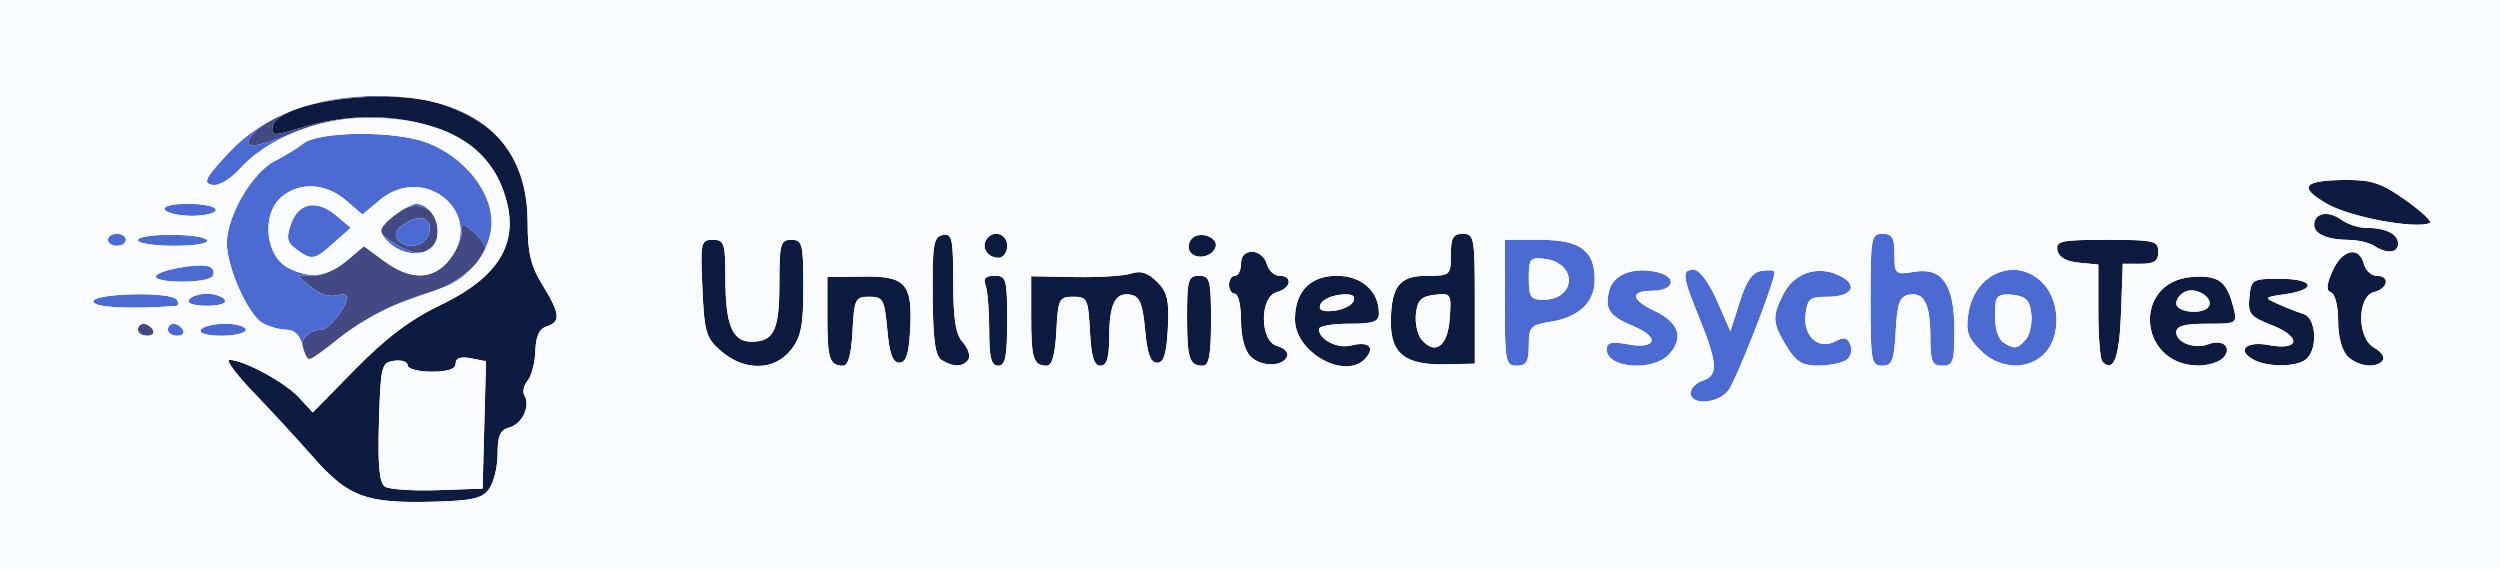
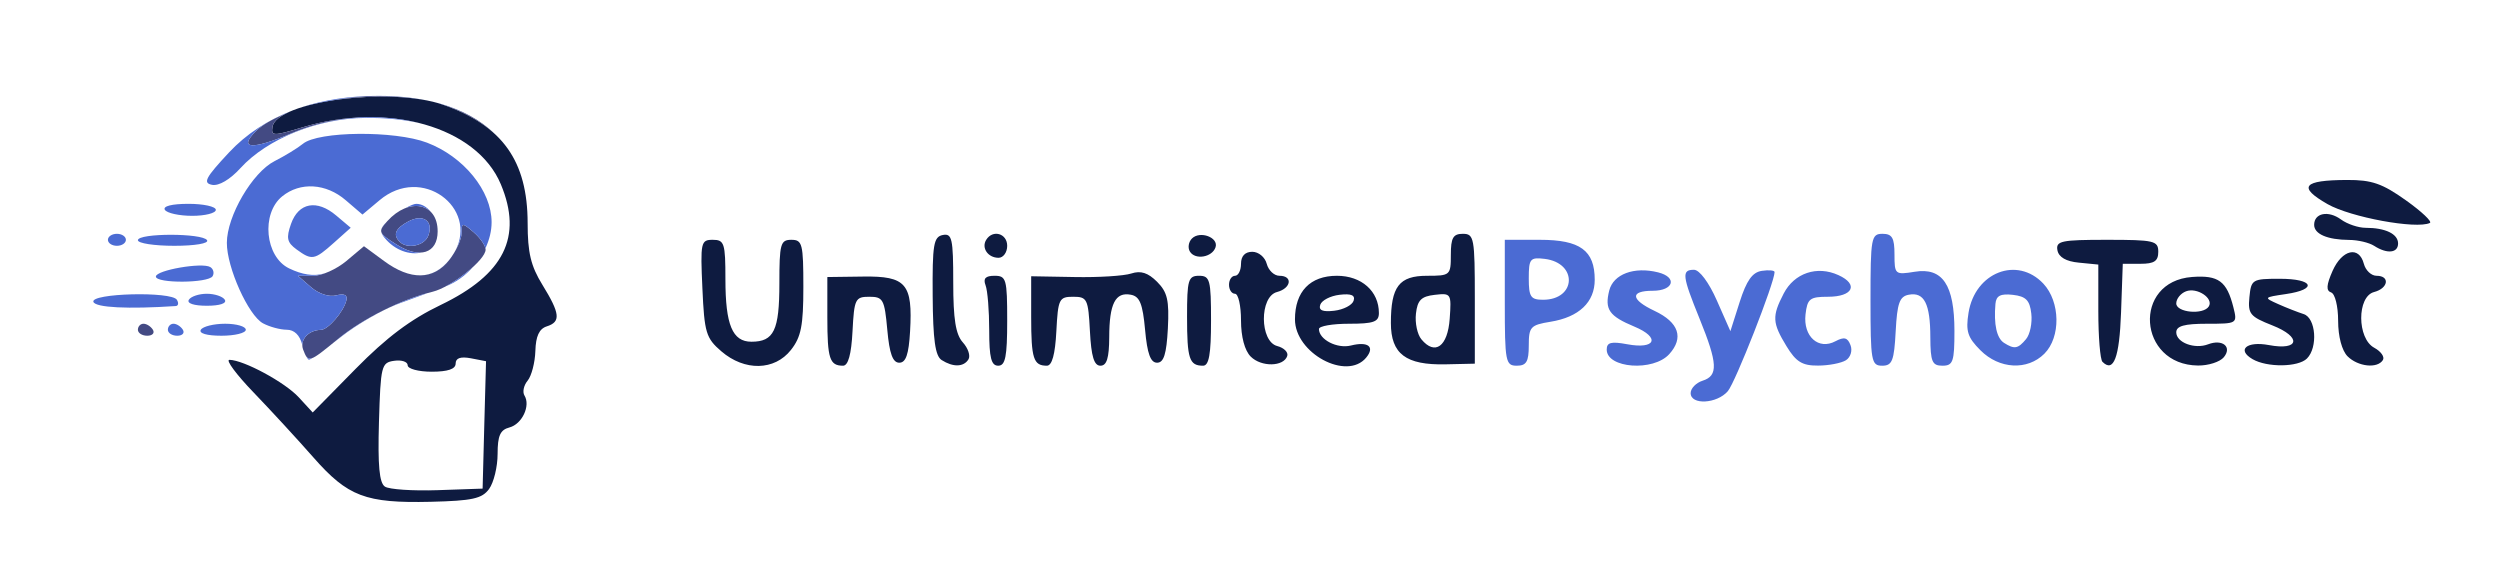
<svg xmlns="http://www.w3.org/2000/svg" width="417" height="95" viewBox="0 0 417 95">
  <g>
    <path d="M 81.58 81.56 C80.40,83.18 78.78,83.53 71.83,83.70 C60.97,83.95 58.02,82.83 52.27,76.29 C49.65,73.31 45.15,68.42 42.27,65.43 C39.40,62.45 37.60,60.01 38.27,60.02 C40.67,60.06 47.53,63.77 49.83,66.27 L 52.16 68.80 L 59.33 61.51 C64.47,56.29 68.48,53.28 73.50,50.87 C84.09,45.78 87.21,39.52 83.54,30.74 C79.52,21.13 64.72,16.90 50.35,21.27 C45.61,22.71 45.22,22.70 45.44,21.20 C46.07,16.90 65.22,14.40 73.94,17.48 C83.80,20.96 88.00,26.85 88.01,37.21 C88.01,42.14 88.54,44.37 90.47,47.50 C93.43,52.31 93.58,53.68 91.20,54.44 C89.94,54.84 89.37,56.07 89.30,58.53 C89.24,60.47 88.66,62.70 88.01,63.49 C87.36,64.27 87.12,65.39 87.48,65.97 C88.53,67.67 87.09,70.74 84.97,71.30 C83.43,71.70 83.00,72.68 83.00,75.72 C83.00,77.86 82.36,80.49 81.58,81.56 ZM 64.21 81.17 C64.92,81.64 68.88,81.90 73.00,81.76 L 80.50 81.50 L 80.78 70.87 L 81.07 60.25 L 78.53 59.76 C76.83,59.44 76.00,59.72 76.00,60.64 C76.00,61.56 74.71,62.00 72.00,62.00 C69.80,62.00 68.00,61.52 68.00,60.93 C68.00,60.34 66.99,60.00 65.75,60.18 C63.61,60.48 63.49,61.00 63.21,70.42 C63.00,77.67 63.27,80.56 64.21,81.17 ZM 246.00 49.83 L 246.00 60.66 L 241.14 60.77 C234.50,60.92 232.00,59.04 232.00,53.88 C232.00,47.79 233.37,46.00 238.04,46.00 C241.90,46.00 242.00,45.91 242.00,42.50 C242.00,39.67 242.38,39.00 244.00,39.00 C245.88,39.00 246.00,39.67 246.00,49.83 ZM 176.20 55.25 C176.00,59.11 175.48,61.00 174.62,61.00 C172.38,61.00 172.00,59.83 172.00,52.87 L 172.00 46.08 L 179.25 46.21 C183.24,46.29 187.49,46.02 188.70,45.62 C190.28,45.10 191.49,45.49 193.00,47.00 C194.73,48.73 195.04,50.09 194.80,54.80 C194.57,59.07 194.12,60.50 193.00,60.50 C191.91,60.50 191.36,59.00 191.00,55.01 C190.60,50.66 190.11,49.44 188.62,49.16 C186.04,48.67 185.03,50.65 185.02,56.25 C185.00,59.73 184.61,61.00 183.55,61.00 C182.49,61.00 182.02,59.47 181.80,55.25 C181.52,49.86 181.34,49.50 179.00,49.50 C176.66,49.50 176.48,49.86 176.20,55.25 ZM 131.93 58.37 C129.20,61.84 124.20,61.94 120.32,58.60 C117.76,56.40 117.49,55.50 117.16,48.10 C116.81,40.41 116.90,40.00 118.89,40.00 C120.82,40.00 121.00,40.56 121.00,46.57 C121.00,54.19 122.17,57.00 125.34,57.00 C129.09,57.00 130.00,55.10 130.00,47.30 C130.00,40.67 130.18,40.00 132.00,40.00 C133.83,40.00 134.00,40.67 134.00,47.87 C134.00,54.31 133.63,56.21 131.93,58.37 ZM 370.93 59.59 C370.28,60.37 368.35,60.99 366.63,60.97 C356.59,60.87 355.65,46.94 365.64,46.20 C370.04,45.87 371.43,46.89 372.53,51.26 C373.21,53.98 373.18,54.00 368.11,54.00 C364.34,54.00 363.00,54.38 363.00,55.43 C363.00,57.14 366.07,58.29 368.31,57.43 C370.72,56.51 372.36,57.86 370.93,59.59 ZM 227.87 59.66 C224.63,63.56 216.00,58.91 216.00,53.27 C216.00,48.63 218.53,46.00 223.00,46.00 C227.10,46.00 230.00,48.57 230.00,52.22 C230.00,53.69 229.12,54.00 225.00,54.00 C222.25,54.00 220.00,54.39 220.00,54.88 C220.00,56.64 223.04,58.21 225.34,57.63 C228.21,56.91 229.38,57.84 227.87,59.66 ZM 142.20 55.25 C142.00,59.11 141.48,61.00 140.62,61.00 C138.38,61.00 138.00,59.83 138.00,52.94 L 138.00 46.21 L 143.98 46.13 C151.15,46.03 152.26,47.33 151.80,55.28 C151.58,59.12 151.10,60.50 150.00,60.50 C148.91,60.50 148.36,59.00 148.00,55.00 C147.54,49.93 147.30,49.50 145.00,49.50 C142.66,49.50 142.48,49.86 142.20,55.25 ZM 353.79 52.17 C353.52,59.65 352.55,62.22 350.69,60.35 C350.31,59.98 350.00,56.17 350.00,51.90 L 350.00 44.13 L 346.76 43.81 C344.62,43.61 343.40,42.90 343.18,41.75 C342.89,40.19 343.80,40.00 351.43,40.00 C359.33,40.00 360.00,40.16 360.00,42.00 C360.00,43.55 359.33,44.00 357.04,44.00 L 354.08 44.00 ZM 384.80 59.80 C383.34,61.26 378.16,61.32 375.73,59.91 C373.03,58.34 374.74,56.86 378.46,57.56 C383.56,58.52 383.96,56.22 379.04,54.28 C375.30,52.81 374.93,52.36 375.20,49.58 C375.49,46.61 375.68,46.50 380.25,46.50 C385.92,46.50 386.64,48.27 381.28,49.05 C377.57,49.60 377.54,49.62 380.00,50.72 C381.38,51.34 383.29,52.08 384.25,52.39 C386.29,53.03 386.66,57.94 384.80,59.80 ZM 397.47 60.05 C396.56,61.52 393.32,61.17 391.57,59.43 C390.63,58.48 390.00,56.13 390.00,53.51 C390.00,51.08 389.48,48.99 388.83,48.78 C387.97,48.49 388.03,47.55 389.07,45.19 C390.66,41.61 393.49,40.96 394.29,44.00 C394.58,45.10 395.53,46.00 396.41,46.00 C398.69,46.00 398.38,48.09 396.00,48.71 C393.12,49.46 393.14,56.47 396.03,58.01 C397.14,58.61 397.79,59.53 397.47,60.05 ZM 214.71 59.38 C214.12,61.18 210.39,61.25 208.62,59.48 C207.61,58.47 207.00,56.18 207.00,53.43 C207.00,50.99 206.55,49.00 206.00,49.00 C205.45,49.00 205.00,48.33 205.00,47.50 C205.00,46.67 205.45,46.00 206.00,46.00 C206.55,46.00 207.00,45.10 207.00,44.00 C207.00,42.71 207.67,42.00 208.88,42.00 C209.93,42.00 211.00,42.89 211.29,44.00 C211.58,45.10 212.53,46.00 213.41,46.00 C215.69,46.00 215.38,48.09 213.00,48.71 C210.06,49.48 210.10,56.95 213.04,57.72 C214.16,58.01 214.92,58.76 214.71,59.38 ZM 401.30 33.41 C403.94,35.29 405.74,36.99 405.30,37.19 C403.02,38.26 392.08,36.24 388.24,34.05 C383.20,31.17 384.12,30.04 391.50,30.02 C395.61,30.00 397.37,30.61 401.30,33.41 ZM 161.54 59.94 C160.74,61.23 158.99,61.28 157.07,60.06 C156.00,59.38 155.62,56.71 155.57,49.35 C155.51,40.78 155.72,39.51 157.25,39.20 C158.80,38.89 159.00,39.78 159.00,47.10 C159.00,53.25 159.41,55.79 160.60,57.11 C161.48,58.08 161.90,59.35 161.54,59.94 ZM 202.00 53.50 C202.00,59.08 201.66,61.00 200.67,61.00 C198.37,61.00 198.00,59.86 198.00,52.83 C198.00,46.67 198.20,46.00 200.00,46.00 C201.82,46.00 202.00,46.67 202.00,53.50 ZM 168.00 53.50 C168.00,59.50 167.70,61.00 166.50,61.00 C165.34,61.00 165.00,59.68 165.00,55.08 C165.00,51.83 164.73,48.45 164.39,47.58 C163.96,46.45 164.38,46.00 165.89,46.00 C167.85,46.00 168.00,46.54 168.00,53.50 ZM 237.09 56.60 C239.36,59.34 241.48,57.81 241.81,53.17 C242.11,48.97 242.05,48.86 239.31,49.18 C237.07,49.43 236.43,50.07 236.18,52.31 C236.00,53.86 236.41,55.79 237.09,56.60 ZM 400.00 40.61 C400.00,42.22 398.16,42.40 396.00,41.00 C395.17,40.47 393.30,40.02 391.83,40.02 C388.20,39.99 386.00,39.04 386.00,37.50 C386.00,35.53 388.36,35.06 390.48,36.61 C391.53,37.38 393.38,38.00 394.61,38.00 C397.88,38.00 400.00,39.02 400.00,40.61 ZM 363.00 50.61 C363.00,52.14 367.53,52.56 368.43,51.11 C369.27,49.75 366.46,47.89 364.63,48.59 C363.73,48.93 363.00,49.84 363.00,50.61 ZM 202.75 41.25 C202.19,42.92 199.36,43.40 198.48,41.97 C198.09,41.34 198.24,40.36 198.82,39.78 C200.16,38.44 203.30,39.61 202.75,41.25 ZM 168.00 41.00 C168.00,42.10 167.35,43.00 166.56,43.00 C164.79,43.00 163.66,41.35 164.50,40.00 C165.59,38.24 168.00,38.93 168.00,41.00 ZM 220.22 50.83 C219.91,51.76 220.60,52.06 222.56,51.83 C224.09,51.65 225.54,50.90 225.78,50.17 C226.09,49.24 225.40,48.94 223.44,49.17 C221.91,49.35 220.46,50.10 220.22,50.83 Z" fill="rgb(14,27,64)" />
    <path d="M 56.36 56.56 C51.52,60.53 51.43,60.56 50.57,58.33 C49.95,56.71 51.43,55.05 53.53,55.02 C54.74,55.00 57.37,51.93 57.79,50.05 C57.99,49.19 57.40,48.92 56.08,49.27 C54.90,49.58 53.16,49.01 51.88,47.90 L 49.69 46.00 L 52.27 46.00 C53.69,46.00 56.16,44.89 57.78,43.53 L 60.71 41.07 L 64.05 43.53 C68.46,46.79 72.28,46.73 74.93,43.37 C76.07,41.92 77.00,39.90 77.00,38.87 C77.00,37.12 77.10,37.11 79.00,38.73 C80.10,39.67 81.00,40.98 81.00,41.63 C81.00,43.35 75.30,47.89 72.17,48.66 C66.95,49.94 60.51,53.16 56.36,56.56 ZM 73.00 38.59 C73.00,42.26 70.00,43.23 66.16,40.80 C63.09,38.86 63.01,38.65 64.59,36.90 C68.25,32.85 73.00,33.81 73.00,38.59 ZM 66.67 40.33 C67.93,41.60 70.79,41.00 71.43,39.33 C72.37,36.88 70.60,35.61 68.11,36.94 C65.94,38.10 65.49,39.16 66.67,40.33 ZM 47.61 18.97 C46.35,19.63 45.56,20.38 45.44,21.20 C45.22,22.70 45.61,22.71 50.35,21.27 C53.66,20.26 56.99,19.71 60.21,19.58 C56.31,19.79 52.31,20.67 48.51,22.28 C42.02,25.02 39.69,24.87 42.67,21.88 C43.71,20.84 45.46,19.84 47.61,18.97 ZM 25.50 55.00 C25.84,55.55 25.42,56.00 24.56,56.00 C23.70,56.00 23.00,55.55 23.00,55.00 C23.00,54.45 23.42,54.00 23.94,54.00 C24.46,54.00 25.16,54.45 25.50,55.00 ZM 69.45 16.46 C65.02,15.87 59.63,16.06 55.08,16.80 C57.68,16.30 60.37,16.00 62.85,16.00 C65.21,16.00 67.41,16.16 69.45,16.46 ZM 82.46 22.27 C80.31,20.30 77.49,18.73 73.94,17.48 C73.80,17.43 73.66,17.38 73.51,17.34 C77.17,18.38 80.16,20.04 82.46,22.27 Z" fill="rgb(67,74,131)" />
    <path d="M 48.23 44.77 C50.41,45.82 52.27,46.12 54.09,45.62 C53.41,45.86 52.77,46.00 52.27,46.00 L 49.69 46.00 L 51.88 47.90 C53.16,49.01 54.90,49.58 56.08,49.27 C57.40,48.92 57.99,49.19 57.79,50.05 C57.37,51.93 54.74,55.00 53.53,55.02 C51.76,55.04 50.43,56.23 50.43,57.58 C50.42,57.55 50.42,57.53 50.41,57.50 C50.01,55.90 49.08,55.00 47.83,55.00 C46.75,55.00 44.97,54.52 43.87,53.93 C41.43,52.62 37.82,44.60 37.84,40.50 C37.85,36.03 42.10,28.76 45.79,26.88 C47.54,25.99 49.67,24.69 50.52,23.99 C53.07,21.87 65.83,21.75 71.21,23.79 C77.34,26.12 82.00,31.84 82.00,37.06 C82.00,38.52 81.63,40.00 80.97,41.41 C80.81,40.71 79.98,39.57 79.00,38.73 C77.10,37.11 77.00,37.12 77.00,38.87 C77.00,39.57 76.56,40.74 75.92,41.87 C79.77,34.66 70.37,27.45 63.31,33.40 L 60.46 35.79 L 57.67 33.40 C54.39,30.57 50.08,30.31 47.07,32.75 C43.52,35.63 44.21,42.84 48.23,44.77 ZM 255.00 57.63 C255.00,60.33 254.60,61.00 253.00,61.00 C251.13,61.00 251.00,60.33 251.00,50.50 L 251.00 40.00 L 256.85 40.00 C263.57,40.00 266.00,41.77 266.00,46.67 C266.00,50.41 263.38,52.90 258.62,53.67 C255.29,54.21 255.00,54.53 255.00,57.63 ZM 341.00 59.00 C338.17,61.83 333.48,61.58 330.34,58.43 C328.19,56.28 327.86,55.24 328.35,52.18 C329.43,45.42 336.47,42.68 340.83,47.31 C343.67,50.34 343.76,56.24 341.00,59.00 ZM 316.20 55.26 C315.94,60.18 315.62,61.00 313.95,61.00 C312.13,61.00 312.00,60.24 312.00,50.00 C312.00,39.67 312.12,39.00 314.00,39.00 C315.61,39.00 316.00,39.67 316.00,42.44 C316.00,45.78 316.09,45.86 319.37,45.33 C324.03,44.57 326.00,47.52 326.00,55.22 C326.00,60.33 325.77,61.00 324.00,61.00 C322.28,61.00 322.00,60.33 321.98,56.25 C321.97,50.65 320.96,48.67 318.38,49.16 C316.84,49.45 316.45,50.57 316.20,55.26 ZM 288.20 65.25 C286.37,67.37 282.00,67.59 282.00,65.57 C282.00,64.78 282.90,63.85 284.00,63.50 C286.62,62.67 286.52,60.63 283.50,53.19 C280.58,46.00 280.46,45.00 282.56,45.00 C283.47,45.00 285.05,47.12 286.37,50.12 L 288.63 55.24 L 290.18 50.37 C291.32,46.79 292.29,45.42 293.86,45.18 C295.04,45.00 296.00,45.09 296.00,45.38 C296.00,47.12 289.45,63.81 288.20,65.25 ZM 278.43 59.07 C275.77,62.01 268.00,61.44 268.00,58.31 C268.00,57.11 268.74,56.92 271.42,57.42 C276.16,58.31 276.99,56.31 272.64,54.49 C268.39,52.72 267.63,51.62 268.42,48.46 C269.11,45.72 272.58,44.43 276.57,45.43 C279.83,46.25 279.18,48.50 275.68,48.50 C271.84,48.50 271.98,49.97 275.99,51.86 C280.03,53.77 280.90,56.34 278.43,59.07 ZM 307.90 60.09 C307.13,60.57 305.03,60.98 303.24,60.98 C300.62,61.00 299.58,60.36 297.99,57.75 C295.61,53.84 295.55,52.77 297.52,48.96 C299.29,45.54 303.09,44.26 306.65,45.89 C310.07,47.44 309.08,49.50 304.91,49.50 C301.88,49.50 301.46,49.82 301.16,52.45 C300.75,56.12 303.33,58.43 306.15,56.92 C307.60,56.15 308.18,56.29 308.66,57.56 C309.02,58.48 308.68,59.59 307.90,60.09 ZM 55.69 40.50 C52.44,43.40 52.03,43.47 49.46,41.60 C47.87,40.43 47.71,39.71 48.54,37.35 C49.79,33.79 52.86,33.22 56.08,35.95 L 58.50 37.99 ZM 334.27 57.19 C336.01,58.29 336.59,58.19 337.95,56.56 C338.61,55.77 339.00,53.86 338.82,52.31 C338.57,50.09 337.93,49.43 335.75,49.18 C333.69,48.95 332.96,49.32 332.84,50.68 C332.54,54.11 333.05,56.41 334.27,57.19 ZM 255.00 46.43 C255.00,49.52 255.32,50.00 257.38,50.00 C262.95,50.00 263.19,43.85 257.65,43.18 C255.22,42.89 255.00,43.16 255.00,46.43 ZM 47.61 18.97 C45.46,19.84 43.71,20.84 42.67,21.88 C39.69,24.87 42.02,25.02 48.51,22.28 C52.31,20.67 56.31,19.79 60.21,19.58 C63.58,19.44 66.83,19.76 69.79,20.49 C67.14,19.92 64.17,19.64 60.88,19.67 C53.02,19.74 44.58,23.14 40.11,28.04 C38.36,29.96 36.50,31.05 35.37,30.83 C33.80,30.52 34.26,29.65 38.20,25.43 C41.06,22.37 44.64,20.02 48.80,18.43 C48.37,18.60 47.97,18.78 47.61,18.97 ZM 29.31 51.05 C21.36,51.58 15.95,51.31 15.58,50.36 C15.03,48.91 28.61,48.56 29.50,50.00 C29.84,50.55 29.75,51.02 29.31,51.05 ZM 35.46 46.07 C34.73,47.25 26.00,47.30 26.00,46.13 C26.00,45.07 33.74,43.72 35.08,44.55 C35.60,44.87 35.77,45.56 35.46,46.07 ZM 66.67 40.33 C65.49,39.16 65.94,38.10 68.11,36.94 C70.60,35.61 72.37,36.88 71.43,39.33 C70.79,41.00 67.93,41.60 66.67,40.33 ZM 34.54 40.07 C34.87,40.60 32.53,41.00 29.06,41.00 C25.73,41.00 23.00,40.58 23.00,40.07 C23.00,38.86 33.80,38.86 34.54,40.07 ZM 36.00 35.00 C36.00,35.55 34.23,36.00 32.06,36.00 C29.89,36.00 27.84,35.55 27.50,35.00 C27.12,34.39 28.66,34.00 31.44,34.00 C33.95,34.00 36.00,34.45 36.00,35.00 ZM 41.00 55.00 C41.00,55.55 39.17,56.00 36.94,56.00 C34.49,56.00 33.13,55.60 33.50,55.00 C33.84,54.45 35.67,54.00 37.56,54.00 C39.45,54.00 41.00,54.45 41.00,55.00 ZM 37.50 50.00 C37.87,50.60 36.66,51.00 34.50,51.00 C32.34,51.00 31.13,50.60 31.50,50.00 C31.84,49.45 33.19,49.00 34.50,49.00 C35.81,49.00 37.16,49.45 37.50,50.00 ZM 21.00 40.00 C21.00,40.55 20.33,41.00 19.50,41.00 C18.67,41.00 18.00,40.55 18.00,40.00 C18.00,39.45 18.67,39.00 19.50,39.00 C20.33,39.00 21.00,39.45 21.00,40.00 ZM 30.50 55.00 C30.84,55.55 30.42,56.00 29.56,56.00 C28.70,56.00 28.00,55.55 28.00,55.00 C28.00,54.45 28.42,54.00 28.94,54.00 C29.46,54.00 30.16,54.45 30.50,55.00 ZM 70.26 42.13 C68.38,42.56 65.92,41.81 64.18,39.71 C63.87,39.34 63.68,39.03 63.61,38.73 C63.78,39.26 64.57,39.80 66.16,40.80 C67.71,41.79 69.13,42.21 70.26,42.13 ZM 69.45 16.46 C67.41,16.16 65.21,16.00 62.85,16.00 C60.37,16.00 57.68,16.30 55.08,16.80 C53.24,17.10 51.53,17.50 50.08,17.96 C53.99,16.65 58.38,15.98 63.12,15.99 C66.16,15.99 68.94,16.27 71.44,16.80 C70.81,16.67 70.14,16.56 69.45,16.46 ZM 71.84 35.31 C70.85,34.33 69.33,34.09 67.71,34.68 C68.46,34.26 69.10,34.00 69.43,34.00 C70.33,34.00 71.19,34.51 71.84,35.31 ZM 56.36 56.56 C60.30,53.33 66.31,50.27 71.37,48.87 C69.86,49.43 68.11,50.07 66.59,50.62 C63.89,51.59 59.52,54.10 56.87,56.20 C56.41,56.56 55.96,56.91 55.52,57.25 C55.78,57.03 56.07,56.80 56.36,56.56 ZM 74.41 47.74 C75.94,46.91 77.62,45.71 78.89,44.54 C77.65,45.93 76.10,47.07 74.41,47.74 ZM 51.12 59.50 C51.35,59.81 51.62,59.90 52.08,59.73 C51.80,59.90 51.61,60.00 51.55,60.00 C51.43,60.00 51.28,59.81 51.12,59.50 ZM 79.59 20.01 C77.83,18.88 75.80,17.99 73.51,17.34 C73.16,17.22 72.79,17.12 72.40,17.02 C75.15,17.69 77.55,18.70 79.59,20.01 ZM 74.97 43.32 C74.95,43.33 74.94,43.35 74.93,43.37 C73.75,44.87 72.33,45.71 70.73,45.90 C72.33,45.70 73.75,44.84 74.97,43.32 ZM 64.35 37.17 C63.97,37.60 63.72,37.93 63.62,38.22 C63.71,37.90 63.94,37.57 64.35,37.17 ZM 73.00 38.66 C73.00,38.81 72.99,38.95 72.98,39.09 C72.99,38.94 73.00,38.79 73.00,38.63 C73.00,38.64 73.00,38.65 73.00,38.66 Z" fill="rgb(75,107,211)" />
-     <path d="M 0.00 47.50 L 0.00 0.00 L 208.50 0.00 L 417.00 0.00 L 417.00 47.50 L 417.00 95.00 L 208.50 95.00 L 0.00 95.00 L 0.00 47.50 ZM 81.58 81.56 C82.36,80.49 83.00,77.86 83.00,75.72 C83.00,72.68 83.43,71.70 84.97,71.30 C87.09,70.74 88.53,67.67 87.48,65.97 C87.12,65.39 87.36,64.27 88.01,63.49 C88.66,62.70 89.24,60.47 89.30,58.53 C89.37,56.07 89.94,54.84 91.20,54.44 C93.58,53.68 93.43,52.31 90.47,47.50 C88.54,44.37 88.01,42.14 88.01,37.21 C87.99,23.54 79.18,16.02 63.12,15.99 C52.67,15.96 43.96,19.26 38.20,25.43 C34.26,29.65 33.80,30.52 35.37,30.83 C36.50,31.05 38.36,29.96 40.11,28.04 C44.58,23.14 53.02,19.74 60.88,19.67 C72.69,19.57 80.45,23.37 83.54,30.74 C87.21,39.52 84.09,45.78 73.50,50.87 C68.48,53.28 64.47,56.29 59.33,61.51 L 52.16 68.80 L 49.83 66.27 C47.53,63.77 40.67,60.06 38.27,60.02 C37.60,60.01 39.40,62.45 42.27,65.43 C45.15,68.42 49.65,73.31 52.27,76.29 C58.02,82.83 60.97,83.95 71.83,83.70 C78.78,83.53 80.40,83.18 81.58,81.56 ZM 288.20 65.25 C289.45,63.81 296.00,47.12 296.00,45.38 C296.00,45.09 295.04,45.00 293.86,45.18 C292.29,45.42 291.32,46.79 290.18,50.37 L 288.63 55.24 L 286.37 50.12 C285.05,47.12 283.47,45.00 282.56,45.00 C280.46,45.00 280.58,46.00 283.50,53.19 C286.52,60.63 286.62,62.67 284.00,63.50 C282.90,63.85 282.00,64.78 282.00,65.57 C282.00,67.59 286.37,67.37 288.20,65.25 ZM 131.93 58.37 C133.63,56.21 134.00,54.31 134.00,47.87 C134.00,40.67 133.83,40.00 132.00,40.00 C130.18,40.00 130.00,40.67 130.00,47.30 C130.00,55.10 129.09,57.00 125.34,57.00 C122.17,57.00 121.00,54.19 121.00,46.57 C121.00,40.56 120.82,40.00 118.89,40.00 C116.90,40.00 116.81,40.41 117.16,48.10 C117.49,55.50 117.76,56.40 120.32,58.60 C124.20,61.94 129.20,61.84 131.93,58.37 ZM 142.20 55.25 C142.48,49.86 142.66,49.50 145.00,49.50 C147.30,49.50 147.54,49.93 148.00,55.00 C148.36,59.00 148.91,60.50 150.00,60.50 C151.10,60.50 151.58,59.12 151.80,55.28 C152.26,47.33 151.15,46.03 143.98,46.13 L 138.00 46.21 L 138.00 52.94 C138.00,59.83 138.38,61.00 140.62,61.00 C141.48,61.00 142.00,59.11 142.20,55.25 ZM 161.54 59.94 C161.90,59.35 161.48,58.08 160.60,57.11 C159.41,55.79 159.00,53.25 159.00,47.10 C159.00,39.78 158.80,38.89 157.25,39.20 C155.72,39.51 155.51,40.78 155.57,49.35 C155.62,56.71 156.00,59.38 157.07,60.06 C158.99,61.28 160.74,61.23 161.54,59.94 ZM 168.00 53.50 C168.00,46.54 167.85,46.00 165.89,46.00 C164.38,46.00 163.96,46.45 164.39,47.58 C164.73,48.45 165.00,51.83 165.00,55.08 C165.00,59.68 165.34,61.00 166.50,61.00 C167.70,61.00 168.00,59.50 168.00,53.50 ZM 176.20 55.25 C176.48,49.86 176.66,49.50 179.00,49.50 C181.34,49.50 181.52,49.86 181.80,55.25 C182.02,59.47 182.49,61.00 183.55,61.00 C184.61,61.00 185.00,59.73 185.02,56.25 C185.03,50.65 186.04,48.67 188.62,49.16 C190.11,49.44 190.60,50.66 191.00,55.01 C191.36,59.00 191.91,60.50 193.00,60.50 C194.12,60.50 194.57,59.07 194.80,54.80 C195.04,50.09 194.73,48.73 193.00,47.00 C191.49,45.49 190.28,45.10 188.70,45.62 C187.49,46.02 183.24,46.29 179.25,46.21 L 172.00 46.08 L 172.00 52.87 C172.00,59.83 172.38,61.00 174.62,61.00 C175.48,61.00 176.00,59.11 176.20,55.25 ZM 202.00 53.50 C202.00,46.67 201.82,46.00 200.00,46.00 C198.20,46.00 198.00,46.67 198.00,52.83 C198.00,59.86 198.37,61.00 200.67,61.00 C201.66,61.00 202.00,59.08 202.00,53.50 ZM 214.71 59.38 C214.92,58.76 214.16,58.01 213.04,57.72 C210.10,56.95 210.06,49.48 213.00,48.71 C215.38,48.09 215.69,46.00 213.41,46.00 C212.53,46.00 211.58,45.10 211.29,44.00 C211.00,42.89 209.93,42.00 208.88,42.00 C207.67,42.00 207.00,42.71 207.00,44.00 C207.00,45.10 206.55,46.00 206.00,46.00 C205.45,46.00 205.00,46.67 205.00,47.50 C205.00,48.33 205.45,49.00 206.00,49.00 C206.55,49.00 207.00,50.99 207.00,53.43 C207.00,56.18 207.61,58.47 208.62,59.48 C210.39,61.25 214.12,61.18 214.71,59.38 ZM 227.87 59.66 C229.38,57.84 228.21,56.91 225.34,57.63 C223.04,58.21 220.00,56.64 220.00,54.88 C220.00,54.39 222.25,54.00 225.00,54.00 C229.12,54.00 230.00,53.69 230.00,52.22 C230.00,48.57 227.10,46.00 223.00,46.00 C218.53,46.00 216.00,48.63 216.00,53.27 C216.00,58.91 224.63,63.56 227.87,59.66 ZM 246.00 49.83 C246.00,39.67 245.88,39.00 244.00,39.00 C242.38,39.00 242.00,39.67 242.00,42.50 C242.00,45.91 241.90,46.00 238.04,46.00 C233.37,46.00 232.00,47.79 232.00,53.88 C232.00,59.04 234.50,60.92 241.14,60.77 L 246.00 60.66 L 246.00 49.83 ZM 255.00 57.63 C255.00,54.53 255.29,54.21 258.62,53.67 C263.38,52.90 266.00,50.41 266.00,46.67 C266.00,41.77 263.57,40.00 256.85,40.00 L 251.00 40.00 L 251.00 50.50 C251.00,60.33 251.13,61.00 253.00,61.00 C254.60,61.00 255.00,60.33 255.00,57.63 ZM 278.43 59.07 C280.90,56.34 280.03,53.77 275.99,51.86 C271.98,49.97 271.84,48.50 275.68,48.50 C279.18,48.50 279.83,46.25 276.57,45.43 C272.58,44.43 269.11,45.72 268.42,48.46 C267.63,51.62 268.39,52.72 272.64,54.49 C276.99,56.31 276.16,58.31 271.42,57.42 C268.74,56.92 268.00,57.11 268.00,58.31 C268.00,61.44 275.77,62.01 278.43,59.07 ZM 307.90 60.09 C308.68,59.59 309.02,58.48 308.66,57.56 C308.18,56.29 307.60,56.15 306.15,56.92 C303.33,58.43 300.75,56.12 301.16,52.45 C301.46,49.82 301.88,49.50 304.91,49.50 C309.08,49.50 310.07,47.44 306.65,45.89 C303.09,44.26 299.29,45.54 297.52,48.96 C295.55,52.77 295.61,53.84 297.99,57.75 C299.58,60.36 300.62,61.00 303.24,60.98 C305.03,60.98 307.13,60.57 307.90,60.09 ZM 316.20 55.26 C316.45,50.57 316.84,49.45 318.38,49.16 C320.96,48.67 321.97,50.65 321.98,56.25 C322.00,60.33 322.28,61.00 324.00,61.00 C325.77,61.00 326.00,60.33 326.00,55.22 C326.00,47.52 324.03,44.57 319.37,45.33 C316.09,45.86 316.00,45.78 316.00,42.44 C316.00,39.67 315.61,39.00 314.00,39.00 C312.12,39.00 312.00,39.67 312.00,50.00 C312.00,60.24 312.13,61.00 313.95,61.00 C315.62,61.00 315.94,60.18 316.20,55.26 ZM 341.00 59.00 C343.76,56.24 343.67,50.34 340.83,47.31 C336.47,42.68 329.43,45.42 328.35,52.18 C327.86,55.24 328.19,56.28 330.34,58.43 C333.48,61.58 338.17,61.83 341.00,59.00 ZM 353.79 52.17 L 354.08 44.00 L 357.04 44.00 C359.33,44.00 360.00,43.55 360.00,42.00 C360.00,40.16 359.33,40.00 351.43,40.00 C343.80,40.00 342.89,40.19 343.18,41.75 C343.40,42.90 344.62,43.61 346.76,43.81 L 350.00 44.13 L 350.00 51.90 C350.00,56.17 350.31,59.98 350.69,60.35 C352.55,62.22 353.52,59.65 353.79,52.17 ZM 370.93 59.59 C372.36,57.86 370.72,56.51 368.31,57.43 C366.07,58.29 363.00,57.14 363.00,55.43 C363.00,54.38 364.34,54.00 368.11,54.00 C373.18,54.00 373.21,53.98 372.53,51.26 C371.43,46.89 370.04,45.87 365.64,46.20 C355.65,46.94 356.59,60.87 366.63,60.97 C368.35,60.99 370.28,60.37 370.93,59.59 ZM 384.80 59.80 C386.66,57.94 386.29,53.03 384.25,52.39 C383.29,52.08 381.38,51.34 380.00,50.72 C377.54,49.62 377.57,49.60 381.28,49.05 C386.64,48.27 385.92,46.50 380.25,46.50 C375.68,46.50 375.49,46.61 375.20,49.58 C374.93,52.36 375.30,52.81 379.04,54.28 C383.96,56.22 383.56,58.52 378.46,57.56 C374.74,56.86 373.03,58.34 375.73,59.91 C378.16,61.32 383.34,61.26 384.80,59.80 ZM 397.47 60.05 C397.79,59.53 397.14,58.61 396.03,58.01 C393.14,56.47 393.12,49.46 396.00,48.71 C398.38,48.09 398.69,46.00 396.41,46.00 C395.53,46.00 394.58,45.10 394.29,44.00 C393.49,40.96 390.66,41.61 389.07,45.19 C388.03,47.55 387.97,48.49 388.83,48.78 C389.48,48.99 390.00,51.08 390.00,53.51 C390.00,56.13 390.63,58.48 391.57,59.43 C393.32,61.17 396.56,61.52 397.47,60.05 ZM 56.87 56.20 C59.52,54.10 63.89,51.59 66.59,50.62 C69.29,49.64 72.75,48.37 74.27,47.79 C78.61,46.15 82.00,41.45 82.00,37.06 C82.00,31.84 77.34,26.12 71.21,23.79 C65.83,21.75 53.07,21.87 50.52,23.99 C49.67,24.69 47.54,25.99 45.79,26.88 C42.10,28.76 37.85,36.03 37.84,40.50 C37.82,44.60 41.43,52.62 43.87,53.93 C44.97,54.52 46.75,55.00 47.83,55.00 C49.08,55.00 50.01,55.90 50.41,57.50 C50.76,58.88 51.27,60.00 51.55,60.00 C51.83,60.00 54.22,58.29 56.87,56.20 ZM 25.50 55.00 C25.16,54.45 24.46,54.00 23.94,54.00 C23.42,54.00 23.00,54.45 23.00,55.00 C23.00,55.55 23.70,56.00 24.56,56.00 C25.42,56.00 25.84,55.55 25.50,55.00 ZM 30.50 55.00 C30.16,54.45 29.46,54.00 28.94,54.00 C28.42,54.00 28.00,54.45 28.00,55.00 C28.00,55.55 28.70,56.00 29.56,56.00 C30.42,56.00 30.84,55.55 30.50,55.00 ZM 41.00 55.00 C41.00,54.45 39.45,54.00 37.56,54.00 C35.67,54.00 33.84,54.45 33.50,55.00 C33.13,55.60 34.49,56.00 36.94,56.00 C39.17,56.00 41.00,55.55 41.00,55.00 ZM 29.31 51.05 C29.75,51.02 29.84,50.55 29.50,50.00 C28.61,48.56 15.03,48.91 15.58,50.36 C15.95,51.31 21.36,51.58 29.31,51.05 ZM 37.50 50.00 C37.16,49.45 35.81,49.00 34.50,49.00 C33.19,49.00 31.84,49.45 31.50,50.00 C31.13,50.60 32.34,51.00 34.50,51.00 C36.66,51.00 37.87,50.60 37.50,50.00 ZM 35.46 46.07 C35.77,45.56 35.60,44.87 35.08,44.55 C33.74,43.72 26.00,45.07 26.00,46.13 C26.00,47.30 34.73,47.25 35.46,46.07 ZM 168.00 41.00 C168.00,38.93 165.59,38.24 164.50,40.00 C163.66,41.35 164.79,43.00 166.56,43.00 C167.35,43.00 168.00,42.10 168.00,41.00 ZM 202.75 41.25 C203.30,39.61 200.16,38.44 198.82,39.78 C198.24,40.36 198.09,41.34 198.48,41.97 C199.36,43.40 202.19,42.92 202.75,41.25 ZM 400.00 40.61 C400.00,39.02 397.88,38.00 394.61,38.00 C393.38,38.00 391.53,37.38 390.48,36.61 C388.36,35.06 386.00,35.53 386.00,37.50 C386.00,39.04 388.20,39.99 391.83,40.02 C393.30,40.02 395.17,40.47 396.00,41.00 C398.16,42.40 400.00,42.22 400.00,40.61 ZM 21.00 40.00 C21.00,39.45 20.33,39.00 19.50,39.00 C18.67,39.00 18.00,39.45 18.00,40.00 C18.00,40.55 18.67,41.00 19.50,41.00 C20.33,41.00 21.00,40.55 21.00,40.00 ZM 34.54 40.07 C33.80,38.86 23.00,38.86 23.00,40.07 C23.00,40.58 25.73,41.00 29.06,41.00 C32.53,41.00 34.87,40.60 34.54,40.07 ZM 401.30 33.41 C397.37,30.61 395.61,30.00 391.50,30.02 C384.12,30.04 383.20,31.17 388.24,34.05 C392.08,36.24 403.02,38.26 405.30,37.19 C405.74,36.99 403.94,35.29 401.30,33.41 ZM 36.00 35.00 C36.00,34.45 33.95,34.00 31.44,34.00 C28.66,34.00 27.12,34.39 27.50,35.00 C27.84,35.55 29.89,36.00 32.06,36.00 C34.23,36.00 36.00,35.55 36.00,35.00 ZM 64.21 81.17 C63.27,80.56 63.00,77.67 63.21,70.42 C63.49,61.00 63.61,60.48 65.75,60.18 C66.99,60.00 68.00,60.34 68.00,60.93 C68.00,61.52 69.80,62.00 72.00,62.00 C74.71,62.00 76.00,61.56 76.00,60.64 C76.00,59.72 76.83,59.44 78.53,59.76 L 81.07 60.25 L 80.78 70.87 L 80.50 81.50 L 73.00 81.76 C68.88,81.90 64.92,81.64 64.21,81.17 ZM 220.22 50.83 C220.46,50.10 221.91,49.35 223.44,49.17 C225.40,48.94 226.09,49.24 225.78,50.17 C225.54,50.90 224.09,51.65 222.56,51.83 C220.60,52.06 219.91,51.76 220.22,50.83 ZM 237.09 56.60 C236.41,55.79 236.00,53.86 236.18,52.31 C236.43,50.07 237.07,49.43 239.31,49.18 C242.05,48.86 242.11,48.97 241.81,53.17 C241.48,57.81 239.36,59.34 237.09,56.60 ZM 255.00 46.43 C255.00,43.16 255.22,42.89 257.65,43.18 C263.19,43.85 262.95,50.00 257.38,50.00 C255.32,50.00 255.00,49.52 255.00,46.43 ZM 334.27 57.19 C333.05,56.41 332.54,54.11 332.84,50.68 C332.96,49.32 333.69,48.95 335.75,49.18 C337.93,49.43 338.57,50.09 338.82,52.31 C339.00,53.86 338.61,55.77 337.95,56.56 C336.59,58.19 336.01,58.29 334.27,57.19 ZM 363.00 50.61 C363.00,49.84 363.73,48.93 364.63,48.59 C366.46,47.89 369.27,49.75 368.43,51.11 C367.53,52.56 363.00,52.14 363.00,50.61 ZM 48.23 44.77 C44.21,42.84 43.52,35.63 47.07,32.75 C50.08,30.31 54.39,30.57 57.67,33.40 L 60.46 35.79 L 63.31 33.40 C70.83,27.07 81.00,35.65 75.01,43.27 C72.28,46.73 68.51,46.83 64.05,43.53 L 60.71 41.07 L 57.78 43.53 C54.64,46.17 51.88,46.53 48.23,44.77 ZM 55.69 40.50 L 58.50 37.99 L 56.08 35.95 C52.86,33.22 49.79,33.79 48.54,37.35 C47.71,39.71 47.87,40.43 49.46,41.60 C52.03,43.47 52.44,43.40 55.69,40.50 ZM 73.00 38.66 C73.00,36.22 71.31,34.00 69.43,34.00 C68.79,34.00 67.07,34.95 65.60,36.10 C63.38,37.85 63.14,38.46 64.18,39.71 C67.36,43.55 73.00,42.88 73.00,38.66 Z" fill="rgb(250,251,252)" />
+     <path d="M 0.00 47.50 L 0.00 0.00 L 208.50 0.00 L 417.00 0.00 L 417.00 47.50 L 417.00 95.00 L 208.50 95.00 L 0.00 95.00 L 0.00 47.50 ZM 81.58 81.56 C82.36,80.49 83.00,77.86 83.00,75.72 C83.00,72.68 83.43,71.70 84.97,71.30 C87.09,70.74 88.53,67.67 87.48,65.97 C87.12,65.39 87.36,64.27 88.01,63.49 C88.66,62.70 89.24,60.47 89.30,58.53 C89.37,56.07 89.94,54.84 91.20,54.44 C93.58,53.68 93.43,52.31 90.47,47.50 C88.54,44.37 88.01,42.14 88.01,37.21 C87.99,23.54 79.18,16.02 63.12,15.99 C52.67,15.96 43.96,19.26 38.20,25.43 C34.26,29.65 33.80,30.52 35.37,30.83 C36.50,31.05 38.36,29.96 40.11,28.04 C44.58,23.14 53.02,19.74 60.88,19.67 C72.69,19.57 80.45,23.37 83.54,30.74 C87.21,39.52 84.09,45.78 73.50,50.87 C68.48,53.28 64.47,56.29 59.33,61.51 L 52.16 68.80 L 49.83 66.27 C47.53,63.77 40.67,60.06 38.27,60.02 C37.60,60.01 39.40,62.45 42.27,65.43 C45.15,68.42 49.65,73.31 52.27,76.29 C58.02,82.83 60.97,83.95 71.83,83.70 C78.78,83.53 80.40,83.18 81.58,81.56 ZM 288.20 65.25 C289.45,63.81 296.00,47.12 296.00,45.38 C296.00,45.09 295.04,45.00 293.86,45.18 C292.29,45.42 291.32,46.79 290.18,50.37 L 288.63 55.24 L 286.37 50.12 C285.05,47.12 283.47,45.00 282.56,45.00 C280.46,45.00 280.58,46.00 283.50,53.19 C286.52,60.63 286.62,62.67 284.00,63.50 C282.90,63.85 282.00,64.78 282.00,65.57 C282.00,67.59 286.37,67.37 288.20,65.25 ZM 131.93 58.37 C133.63,56.21 134.00,54.31 134.00,47.87 C134.00,40.67 133.83,40.00 132.00,40.00 C130.18,40.00 130.00,40.67 130.00,47.30 C130.00,55.10 129.09,57.00 125.34,57.00 C122.17,57.00 121.00,54.19 121.00,46.57 C121.00,40.56 120.82,40.00 118.89,40.00 C116.90,40.00 116.81,40.41 117.16,48.10 C117.49,55.50 117.76,56.40 120.32,58.60 C124.20,61.94 129.20,61.84 131.93,58.37 ZM 142.20 55.25 C142.48,49.86 142.66,49.50 145.00,49.50 C147.30,49.50 147.54,49.93 148.00,55.00 C148.36,59.00 148.91,60.50 150.00,60.50 C151.10,60.50 151.58,59.12 151.80,55.28 C152.26,47.33 151.15,46.03 143.98,46.13 L 138.00 46.21 L 138.00 52.94 C138.00,59.83 138.38,61.00 140.62,61.00 C141.48,61.00 142.00,59.11 142.20,55.25 ZM 161.54 59.94 C161.90,59.35 161.48,58.08 160.60,57.11 C159.41,55.79 159.00,53.25 159.00,47.10 C159.00,39.78 158.80,38.89 157.25,39.20 C155.72,39.51 155.51,40.78 155.57,49.35 C155.62,56.71 156.00,59.38 157.07,60.06 C158.99,61.28 160.74,61.23 161.54,59.94 ZM 168.00 53.50 C168.00,46.54 167.85,46.00 165.89,46.00 C164.38,46.00 163.96,46.45 164.39,47.58 C164.73,48.45 165.00,51.83 165.00,55.08 C165.00,59.68 165.34,61.00 166.50,61.00 C167.70,61.00 168.00,59.50 168.00,53.50 ZM 176.20 55.25 C176.48,49.86 176.66,49.50 179.00,49.50 C181.34,49.50 181.52,49.86 181.80,55.25 C182.02,59.47 182.49,61.00 183.55,61.00 C184.61,61.00 185.00,59.73 185.02,56.25 C185.03,50.65 186.04,48.67 188.62,49.16 C190.11,49.44 190.60,50.66 191.00,55.01 C191.36,59.00 191.91,60.50 193.00,60.50 C194.12,60.50 194.57,59.07 194.80,54.80 C195.04,50.09 194.73,48.73 193.00,47.00 C191.49,45.49 190.28,45.10 188.70,45.62 C187.49,46.02 183.24,46.29 179.25,46.21 L 172.00 46.08 L 172.00 52.87 C172.00,59.83 172.38,61.00 174.62,61.00 C175.48,61.00 176.00,59.11 176.20,55.25 ZM 202.00 53.50 C202.00,46.67 201.82,46.00 200.00,46.00 C198.20,46.00 198.00,46.67 198.00,52.83 C198.00,59.86 198.37,61.00 200.67,61.00 C201.66,61.00 202.00,59.08 202.00,53.50 ZM 214.71 59.38 C214.92,58.76 214.16,58.01 213.04,57.72 C210.10,56.95 210.06,49.48 213.00,48.71 C215.38,48.09 215.69,46.00 213.41,46.00 C212.53,46.00 211.58,45.10 211.29,44.00 C211.00,42.89 209.93,42.00 208.88,42.00 C207.67,42.00 207.00,42.71 207.00,44.00 C207.00,45.10 206.55,46.00 206.00,46.00 C205.45,46.00 205.00,46.67 205.00,47.50 C205.00,48.33 205.45,49.00 206.00,49.00 C206.55,49.00 207.00,50.99 207.00,53.43 C207.00,56.18 207.61,58.47 208.62,59.48 C210.39,61.25 214.12,61.18 214.71,59.38 ZM 227.87 59.66 C229.38,57.84 228.21,56.91 225.34,57.63 C223.04,58.21 220.00,56.64 220.00,54.88 C220.00,54.39 222.25,54.00 225.00,54.00 C229.12,54.00 230.00,53.69 230.00,52.22 C230.00,48.57 227.10,46.00 223.00,46.00 C218.53,46.00 216.00,48.63 216.00,53.27 C216.00,58.91 224.63,63.56 227.87,59.66 ZM 246.00 49.83 C246.00,39.67 245.88,39.00 244.00,39.00 C242.38,39.00 242.00,39.67 242.00,42.50 C242.00,45.91 241.90,46.00 238.04,46.00 C233.37,46.00 232.00,47.79 232.00,53.88 C232.00,59.04 234.50,60.92 241.14,60.77 L 246.00 60.66 L 246.00 49.83 ZM 255.00 57.63 C255.00,54.53 255.29,54.21 258.62,53.67 C263.38,52.90 266.00,50.41 266.00,46.67 C266.00,41.77 263.57,40.00 256.85,40.00 L 251.00 40.00 L 251.00 50.50 C251.00,60.33 251.13,61.00 253.00,61.00 C254.60,61.00 255.00,60.33 255.00,57.63 ZM 278.43 59.07 C280.90,56.34 280.03,53.77 275.99,51.86 C271.98,49.97 271.84,48.50 275.68,48.50 C279.18,48.50 279.83,46.25 276.57,45.43 C272.58,44.43 269.11,45.72 268.42,48.46 C267.63,51.62 268.39,52.72 272.64,54.49 C276.99,56.31 276.16,58.31 271.42,57.42 C268.74,56.92 268.00,57.11 268.00,58.31 C268.00,61.44 275.77,62.01 278.43,59.07 ZM 307.90 60.09 C308.68,59.59 309.02,58.48 308.66,57.56 C308.18,56.29 307.60,56.15 306.15,56.92 C303.33,58.43 300.75,56.12 301.16,52.45 C301.46,49.82 301.88,49.50 304.91,49.50 C309.08,49.50 310.07,47.44 306.65,45.89 C303.09,44.26 299.29,45.54 297.52,48.96 C295.55,52.77 295.61,53.84 297.99,57.75 C299.58,60.36 300.62,61.00 303.24,60.98 C305.03,60.98 307.13,60.57 307.90,60.09 ZM 316.20 55.26 C316.45,50.57 316.84,49.45 318.38,49.16 C320.96,48.67 321.97,50.65 321.98,56.25 C322.00,60.33 322.28,61.00 324.00,61.00 C325.77,61.00 326.00,60.33 326.00,55.22 C326.00,47.52 324.03,44.57 319.37,45.33 C316.09,45.86 316.00,45.78 316.00,42.44 C316.00,39.67 315.61,39.00 314.00,39.00 C312.12,39.00 312.00,39.67 312.00,50.00 C312.00,60.24 312.13,61.00 313.95,61.00 C315.62,61.00 315.94,60.18 316.20,55.26 ZM 341.00 59.00 C343.76,56.24 343.67,50.34 340.83,47.31 C336.47,42.68 329.43,45.42 328.35,52.18 C327.86,55.24 328.19,56.28 330.34,58.43 C333.48,61.58 338.17,61.83 341.00,59.00 ZM 353.79 52.17 L 354.08 44.00 L 357.04 44.00 C359.33,44.00 360.00,43.55 360.00,42.00 C360.00,40.16 359.33,40.00 351.43,40.00 C343.80,40.00 342.89,40.19 343.18,41.75 C343.40,42.90 344.62,43.61 346.76,43.81 L 350.00 44.13 L 350.00 51.90 C350.00,56.17 350.31,59.98 350.69,60.35 C352.55,62.22 353.52,59.65 353.79,52.17 ZM 370.93 59.59 C372.36,57.86 370.72,56.51 368.31,57.43 C366.07,58.29 363.00,57.14 363.00,55.43 C363.00,54.38 364.34,54.00 368.11,54.00 C373.18,54.00 373.21,53.98 372.53,51.26 C371.43,46.89 370.04,45.87 365.64,46.20 C355.65,46.94 356.59,60.87 366.63,60.97 C368.35,60.99 370.28,60.37 370.93,59.59 ZM 384.80 59.80 C386.66,57.94 386.29,53.03 384.25,52.39 C383.29,52.08 381.38,51.34 380.00,50.72 C377.54,49.62 377.57,49.60 381.28,49.05 C386.64,48.27 385.92,46.50 380.25,46.50 C375.68,46.50 375.49,46.61 375.20,49.58 C374.93,52.36 375.30,52.81 379.04,54.28 C383.96,56.22 383.56,58.52 378.46,57.56 C374.74,56.86 373.03,58.34 375.73,59.91 C378.16,61.32 383.34,61.26 384.80,59.80 ZM 397.47 60.05 C397.79,59.53 397.14,58.61 396.03,58.01 C393.14,56.47 393.12,49.46 396.00,48.71 C398.38,48.09 398.69,46.00 396.41,46.00 C395.53,46.00 394.58,45.10 394.29,44.00 C393.49,40.96 390.66,41.61 389.07,45.19 C388.03,47.55 387.97,48.49 388.83,48.78 C389.48,48.99 390.00,51.08 390.00,53.51 C390.00,56.13 390.63,58.48 391.57,59.43 C393.32,61.17 396.56,61.52 397.47,60.05 ZM 56.87 56.20 C59.52,54.10 63.89,51.59 66.59,50.62 C69.29,49.64 72.75,48.37 74.27,47.79 C78.61,46.15 82.00,41.45 82.00,37.06 C82.00,31.84 77.34,26.12 71.21,23.79 C65.83,21.75 53.07,21.87 50.52,23.99 C49.67,24.69 47.54,25.99 45.79,26.88 C42.10,28.76 37.85,36.03 37.84,40.50 C37.82,44.60 41.43,52.62 43.87,53.93 C44.97,54.52 46.75,55.00 47.83,55.00 C49.08,55.00 50.01,55.90 50.41,57.50 C50.76,58.88 51.27,60.00 51.55,60.00 C51.83,60.00 54.22,58.29 56.87,56.20 ZM 25.50 55.00 C25.16,54.45 24.46,54.00 23.94,54.00 C23.42,54.00 23.00,54.45 23.00,55.00 C23.00,55.55 23.70,56.00 24.56,56.00 C25.42,56.00 25.84,55.55 25.50,55.00 ZM 30.50 55.00 C30.16,54.45 29.46,54.00 28.94,54.00 C28.42,54.00 28.00,54.45 28.00,55.00 C28.00,55.55 28.70,56.00 29.56,56.00 C30.42,56.00 30.84,55.55 30.50,55.00 ZM 41.00 55.00 C41.00,54.45 39.45,54.00 37.56,54.00 C35.67,54.00 33.84,54.45 33.50,55.00 C33.13,55.60 34.49,56.00 36.94,56.00 C39.17,56.00 41.00,55.55 41.00,55.00 ZM 29.31 51.05 C29.75,51.02 29.84,50.55 29.50,50.00 C28.61,48.56 15.03,48.91 15.58,50.36 C15.95,51.31 21.36,51.58 29.31,51.05 ZM 37.50 50.00 C37.16,49.45 35.81,49.00 34.50,49.00 C33.19,49.00 31.84,49.45 31.50,50.00 C31.13,50.60 32.34,51.00 34.50,51.00 C36.66,51.00 37.87,50.60 37.50,50.00 ZM 35.46 46.07 C35.77,45.56 35.60,44.87 35.08,44.55 C33.74,43.72 26.00,45.07 26.00,46.13 C26.00,47.30 34.73,47.25 35.46,46.07 ZM 168.00 41.00 C168.00,38.93 165.59,38.24 164.50,40.00 C163.66,41.35 164.79,43.00 166.56,43.00 C167.35,43.00 168.00,42.10 168.00,41.00 ZM 202.75 41.25 C203.30,39.61 200.16,38.44 198.82,39.78 C198.24,40.36 198.09,41.34 198.48,41.97 C199.36,43.40 202.19,42.92 202.75,41.25 ZM 400.00 40.61 C400.00,39.02 397.88,38.00 394.61,38.00 C393.38,38.00 391.53,37.38 390.48,36.61 C388.36,35.06 386.00,35.53 386.00,37.50 C386.00,39.04 388.20,39.99 391.83,40.02 C393.30,40.02 395.17,40.47 396.00,41.00 C398.16,42.40 400.00,42.22 400.00,40.61 ZM 21.00 40.00 C21.00,39.45 20.33,39.00 19.50,39.00 C18.67,39.00 18.00,39.45 18.00,40.00 C18.00,40.55 18.67,41.00 19.50,41.00 C20.33,41.00 21.00,40.55 21.00,40.00 ZM 34.54 40.07 C33.80,38.86 23.00,38.86 23.00,40.07 C23.00,40.58 25.73,41.00 29.06,41.00 C32.53,41.00 34.87,40.60 34.54,40.07 ZM 401.30 33.41 C397.37,30.61 395.61,30.00 391.50,30.02 C384.12,30.04 383.20,31.17 388.24,34.05 C392.08,36.24 403.02,38.26 405.30,37.19 C405.74,36.99 403.94,35.29 401.30,33.41 ZM 36.00 35.00 C36.00,34.45 33.95,34.00 31.44,34.00 C28.66,34.00 27.12,34.39 27.50,35.00 C27.84,35.55 29.89,36.00 32.06,36.00 C34.23,36.00 36.00,35.55 36.00,35.00 ZM 64.21 81.17 C63.27,80.56 63.00,77.67 63.21,70.42 C63.49,61.00 63.61,60.48 65.75,60.18 C66.99,60.00 68.00,60.34 68.00,60.93 C68.00,61.52 69.80,62.00 72.00,62.00 C74.71,62.00 76.00,61.56 76.00,60.64 C76.00,59.72 76.83,59.44 78.53,59.76 L 81.07 60.25 L 80.78 70.87 L 80.50 81.50 L 73.00 81.76 C68.88,81.90 64.92,81.64 64.21,81.17 ZM 220.22 50.83 C220.46,50.10 221.91,49.35 223.44,49.17 C225.40,48.94 226.09,49.24 225.78,50.17 C225.54,50.90 224.09,51.65 222.56,51.83 C220.60,52.06 219.91,51.76 220.22,50.83 ZM 237.09 56.60 C236.41,55.79 236.00,53.86 236.18,52.31 C236.43,50.07 237.07,49.43 239.31,49.18 C242.05,48.86 242.11,48.97 241.81,53.17 C241.48,57.81 239.36,59.34 237.09,56.60 ZM 255.00 46.43 C255.00,43.16 255.22,42.89 257.65,43.18 C263.19,43.85 262.95,50.00 257.38,50.00 C255.32,50.00 255.00,49.52 255.00,46.43 ZM 334.27 57.19 C333.05,56.41 332.54,54.11 332.84,50.68 C332.96,49.32 333.69,48.95 335.75,49.18 C337.93,49.43 338.57,50.09 338.82,52.31 C339.00,53.86 338.61,55.77 337.95,56.56 C336.59,58.19 336.01,58.29 334.27,57.19 ZM 363.00 50.61 C363.00,49.84 363.73,48.93 364.63,48.59 C366.46,47.89 369.27,49.75 368.43,51.11 C367.53,52.56 363.00,52.14 363.00,50.61 ZM 48.23 44.77 C44.21,42.84 43.52,35.63 47.07,32.75 C50.08,30.31 54.39,30.57 57.67,33.40 L 60.46 35.79 L 63.31 33.40 C70.83,27.07 81.00,35.65 75.01,43.27 C72.28,46.73 68.51,46.83 64.05,43.53 L 60.71 41.07 L 57.78 43.53 C54.64,46.17 51.88,46.53 48.23,44.77 ZM 55.69 40.50 L 58.50 37.99 L 56.08 35.95 C52.86,33.22 49.79,33.79 48.54,37.35 C47.71,39.71 47.87,40.43 49.46,41.60 C52.03,43.47 52.44,43.40 55.69,40.50 ZM 73.00 38.66 C73.00,36.22 71.31,34.00 69.43,34.00 C68.79,34.00 67.07,34.95 65.60,36.10 C63.38,37.85 63.14,38.46 64.18,39.71 C67.36,43.55 73.00,42.88 73.00,38.66 Z" fill="transparent" />
  </g>
</svg>
